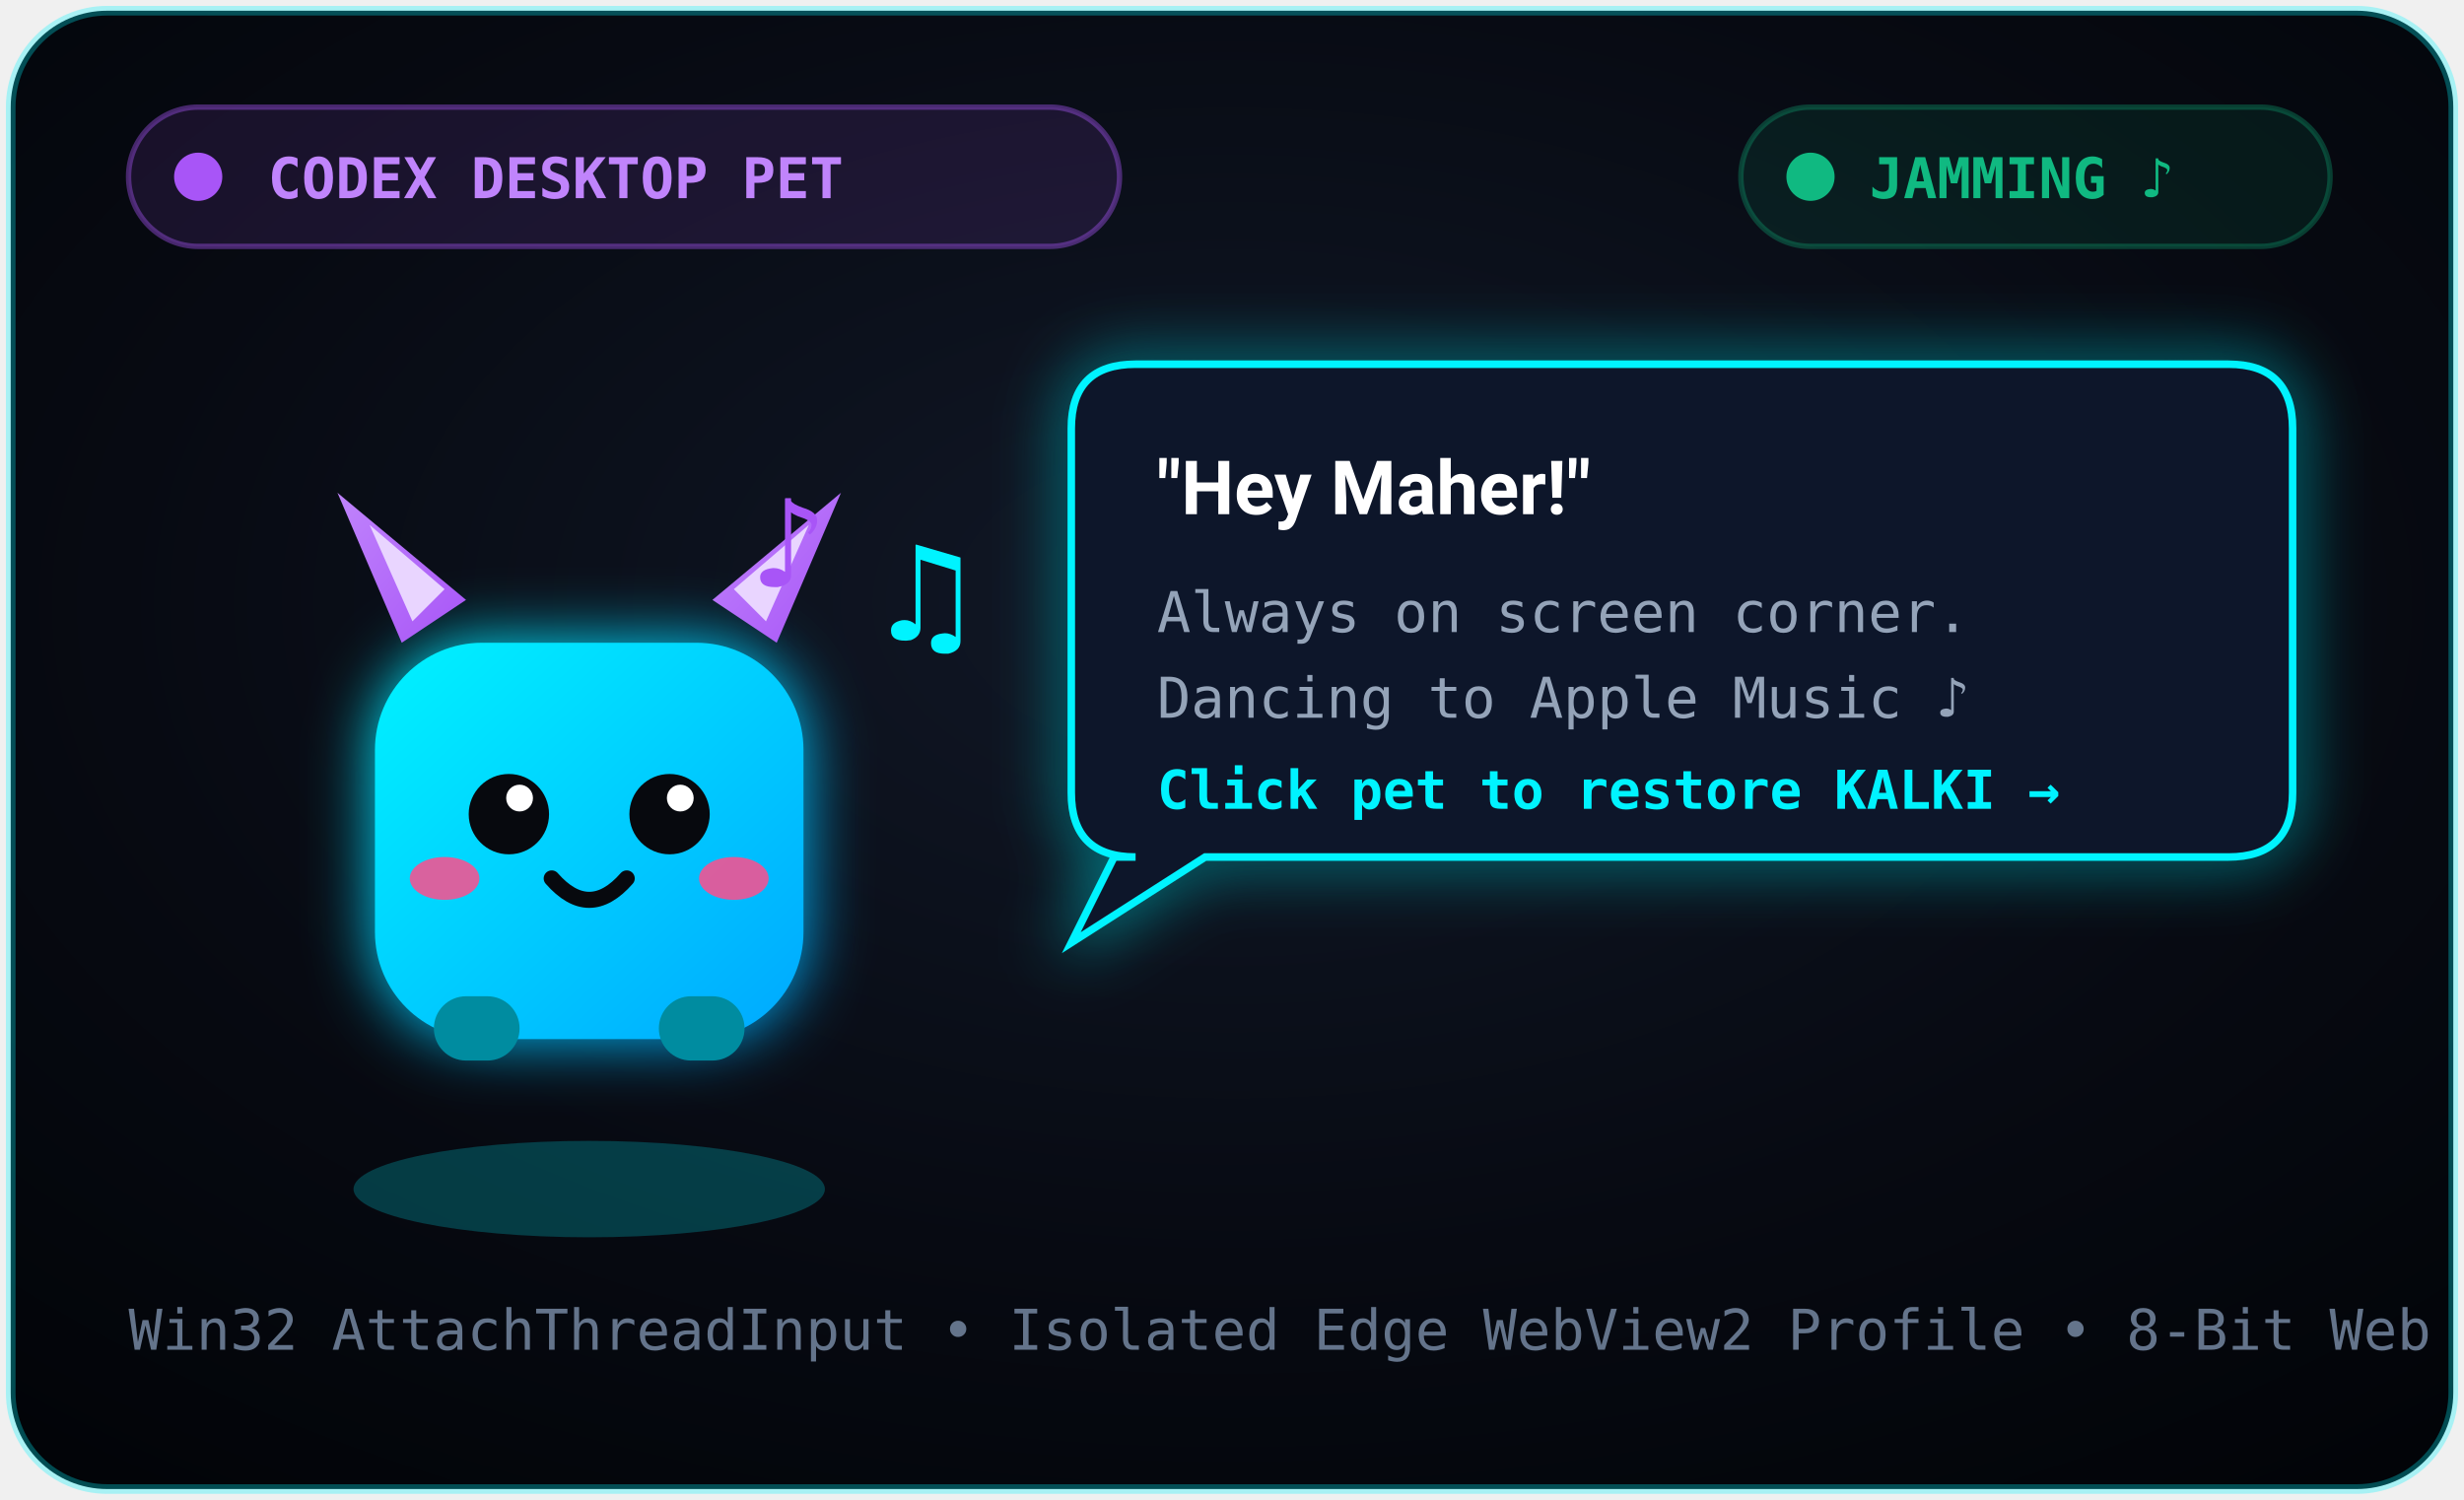
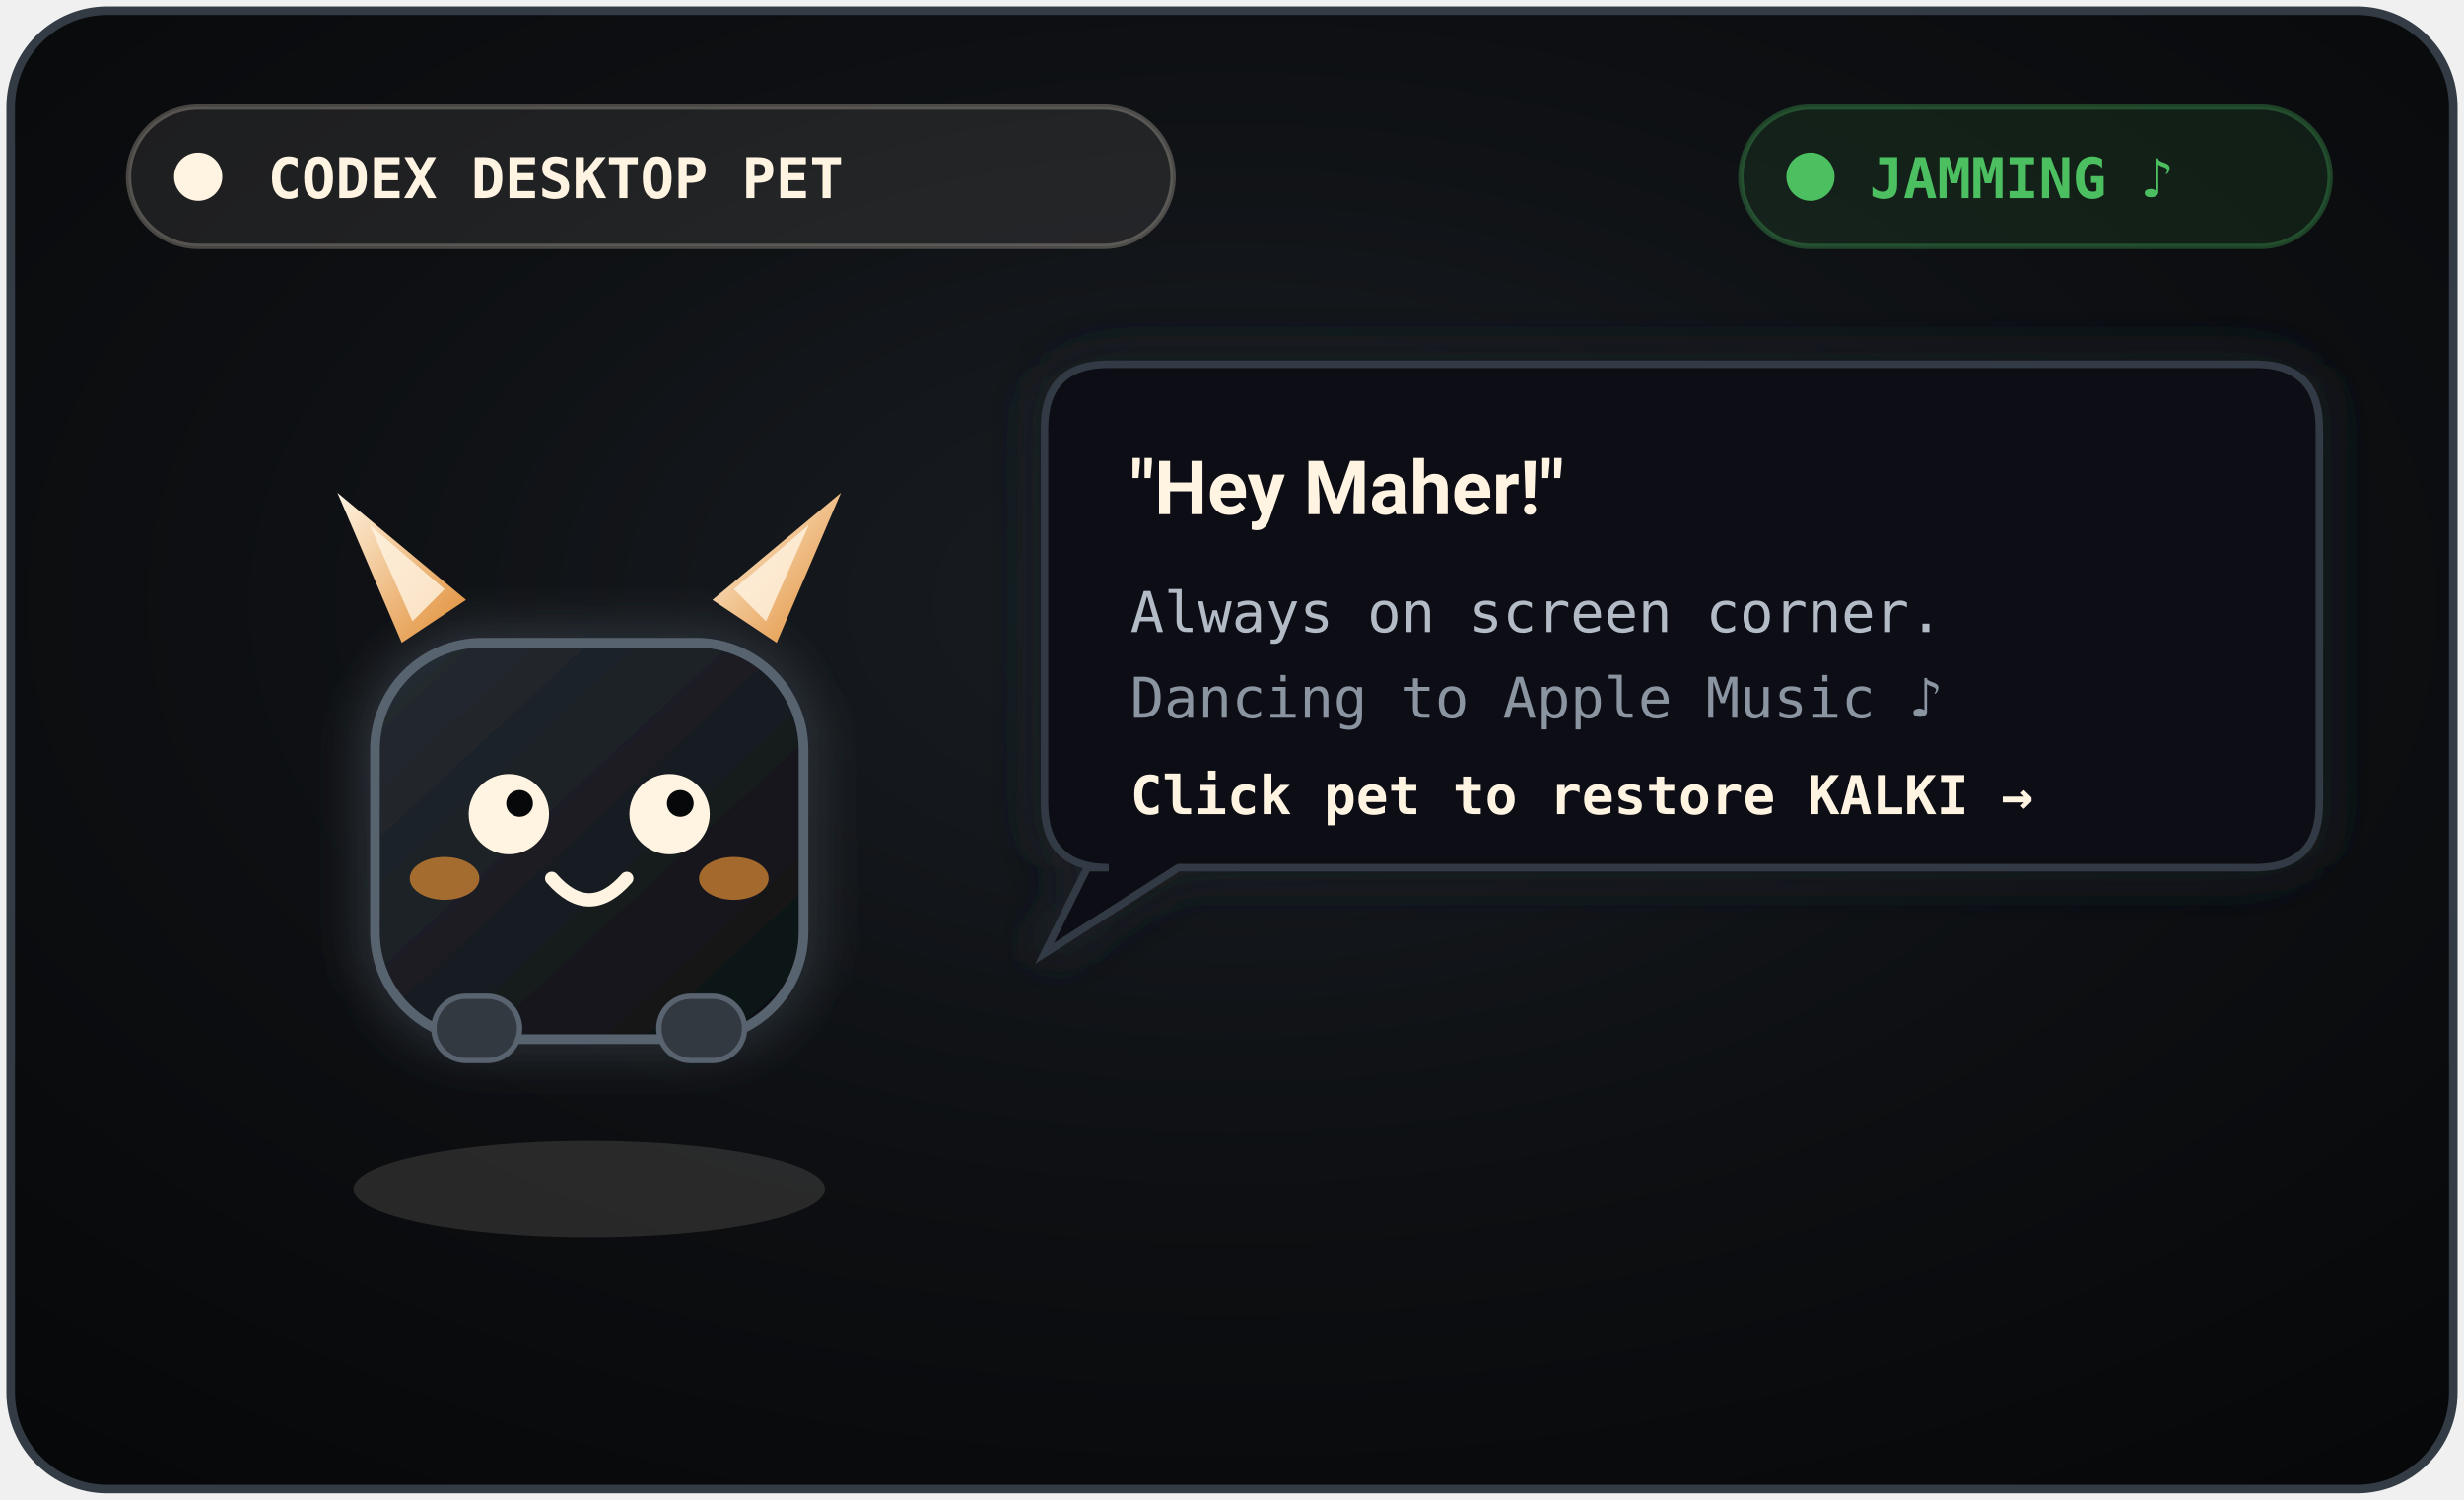
<svg xmlns="http://www.w3.org/2000/svg" viewBox="0 0 460 280" width="100%" height="100%">
  <defs>
    <radialGradient id="petBg" cx="50%" cy="40%" r="75%">
-       <stop offset="0%" stop-color="#111827" />
-       <stop offset="60%" stop-color="#070a12" />
-       <stop offset="100%" stop-color="#020408" />
+       <stop offset="0%" stop-color="#191d22" />
+       <stop offset="55%" stop-color="#0d0f12" />
+       <stop offset="100%" stop-color="#070809" />
    </radialGradient>
    <filter id="petGlow" x="-20%" y="-20%" width="140%" height="140%">
-       <feGaussianBlur stdDeviation="6" result="blur" />
+       <feGaussianBlur stdDeviation="5" result="blur" />
      <feMerge>
        <feMergeNode in="blur" />
        <feMergeNode in="SourceGraphic" />
      </feMerge>
    </filter>
    <linearGradient id="petBodyGrad" x1="0%" y1="0%" x2="100%" y2="100%">
-       <stop offset="0%" stop-color="#00f3ff" />
-       <stop offset="100%" stop-color="#00a8ff" />
+       <stop offset="0%" stop-color="#262c33" />
+       <stop offset="50%" stop-color="#191d22" />
+       <stop offset="100%" stop-color="#0d0f12" />
    </linearGradient>
    <linearGradient id="hornGrad" x1="0%" y1="0%" x2="100%" y2="100%">
-       <stop offset="0%" stop-color="#c084fc" />
-       <stop offset="100%" stop-color="#a855f7" />
+       <stop offset="0%" stop-color="#fff4e2" />
+       <stop offset="100%" stop-color="#e08c33" />
    </linearGradient>
    <style>
      .mono-text { font-family: 'JetBrains Mono', 'Fira Code', Consolas, monospace; }
      .sans-text { font-family: system-ui, -apple-system, 'Segoe UI', Roboto, sans-serif; font-weight: 700; }
    </style>
  </defs>
-   <rect x="2" y="2" width="456" height="276" rx="18" fill="url(#petBg)" stroke="rgba(0, 243, 255, 0.3)" stroke-width="1.8" />
+   <rect x="2" y="2" width="456" height="276" rx="18" fill="url(#petBg)" stroke="#333b44" stroke-width="1.6" />
  <g transform="translate(24, 20)">
-     <rect x="0" y="0" width="185" height="26" rx="13" fill="rgba(168, 85, 247, 0.12)" stroke="rgba(168, 85, 247, 0.4)" stroke-width="1" />
-     <circle cx="13" cy="13" r="4.5" fill="#a855f7">
-       <animate attributeName="opacity" values="1;0.4;1" dur="1.8s" repeatCount="indefinite" />
+     <rect x="0" y="0" width="195" height="26" rx="13" fill="rgba(255, 244, 226, 0.08)" stroke="rgba(255, 244, 226, 0.25)" stroke-width="1" />
+     <circle cx="13" cy="13" r="4.5" fill="#fff4e2">
+       <animate attributeName="opacity" values="1;0.4;1" dur="2.2s" repeatCount="indefinite" />
    </circle>
-     <text x="26" y="17" fill="#c084fc" class="mono-text" font-size="10.5" font-weight="700">CODEX DESKTOP PET</text>
+     <text x="26" y="17" fill="#fff4e2" class="mono-text" font-size="10.5" font-weight="700">CODEX DESKTOP PET</text>
  </g>
  <g transform="translate(325, 20)">
-     <rect x="0" y="0" width="110" height="26" rx="13" fill="rgba(16, 185, 129, 0.1)" stroke="rgba(16, 185, 129, 0.3)" stroke-width="1" />
-     <circle cx="13" cy="13" r="4.5" fill="#10b981" />
-     <text x="24" y="17" fill="#10b981" class="mono-text" font-size="10.5" font-weight="700">JAMMING ♪</text>
+     <rect x="0" y="0" width="110" height="26" rx="13" fill="rgba(76, 192, 97, 0.1)" stroke="rgba(76, 192, 97, 0.3)" stroke-width="1" />
+     <circle cx="13" cy="13" r="4.5" fill="#4cc061" />
+     <text x="24" y="17" fill="#4cc061" class="mono-text" font-size="10.5" font-weight="700">JAMMING ♪</text>
  </g>
-   <g transform="translate(200, 68)">
-     <path d="M 0 12 Q 0 0 12 0 L 216 0 Q 228 0 228 12 L 228 80 Q 228 92 216 92 L 25 92 L 0 108 L 8 92 L 12 92 Q 0 92 0 80 Z" fill="#0f172a" stroke="#00f3ff" stroke-width="1.4" filter="url(#petGlow)" />
-     <text x="16" y="28" fill="#ffffff" class="sans-text" font-size="14">"Hey Maher!"</text>
-     <text x="16" y="50" fill="#94a3b8" class="mono-text" font-size="10.5">Always on screen corner.</text>
-     <text x="16" y="66" fill="#94a3b8" class="mono-text" font-size="10.5">Dancing to Apple Music ♪</text>
-     <text x="16" y="83" fill="#00f3ff" class="mono-text" font-size="10" font-weight="700">Click pet to restore KALKI →</text>
+   <g transform="translate(195, 68)">
+     <path d="M 0 12 Q 0 0 12 0 L 226 0 Q 238 0 238 12 L 238 82 Q 238 94 226 94 L 25 94 L 0 110 L 8 94 L 12 94 Q 0 94 0 82 Z" fill="#0d0f12" stroke="#333b44" stroke-width="1.4" filter="url(#petGlow)" />
+     <text x="16" y="28" fill="#fff4e2" class="sans-text" font-size="14">"Hey Maher!"</text>
+     <text x="16" y="50" fill="#b3bcc6" class="mono-text" font-size="10.5">Always on screen corner.</text>
+     <text x="16" y="66" fill="#8a95a1" class="mono-text" font-size="10.5">Dancing to Apple Music ♪</text>
+     <text x="16" y="84" fill="#fff4e2" class="mono-text" font-size="10" font-weight="700">Click pet to restore KALKI →</text>
  </g>
  <g transform="translate(45, 80)">
    <animateTransform attributeName="transform" type="translate" values="45,80; 45,66; 45,80" dur="1.1s" repeatCount="indefinite" additive="replace" />
-     <ellipse cx="65" cy="142" rx="44" ry="9" fill="rgba(0, 243, 255, 0.22)" />
-     <rect x="25" y="40" width="80" height="74" rx="20" fill="url(#petBodyGrad)" filter="url(#petGlow)" />
+     <ellipse cx="65" cy="142" rx="44" ry="9" fill="rgba(255, 244, 226, 0.12)" />
+     <rect x="25" y="40" width="80" height="74" rx="20" fill="url(#petBodyGrad)" stroke="#59636f" stroke-width="1.8" filter="url(#petGlow)" />
    <polygon points="30,40 18,12 42,32" fill="url(#hornGrad)" />
    <polygon points="100,40 112,12 88,32" fill="url(#hornGrad)" />
-     <polygon points="32,36 24,18 38,30" fill="#e9d5ff" />
-     <polygon points="98,36 106,18 92,30" fill="#e9d5ff" />
+     <polygon points="32,36 24,18 38,30" fill="#fff4e2" opacity="0.8" />
+     <polygon points="98,36 106,18 92,30" fill="#fff4e2" opacity="0.8" />
    <g>
-       <circle cx="50" cy="72" r="7.5" fill="#07090e">
+       <circle cx="50" cy="72" r="7.5" fill="#fff4e2">
        <animate attributeName="r" values="7.5;7.5;1;7.5" keyTimes="0;0.92;0.96;1" dur="3.5s" repeatCount="indefinite" />
      </circle>
-       <circle cx="80" cy="72" r="7.5" fill="#07090e">
+       <circle cx="80" cy="72" r="7.5" fill="#fff4e2">
        <animate attributeName="r" values="7.5;7.5;1;7.5" keyTimes="0;0.92;0.96;1" dur="3.5s" repeatCount="indefinite" />
      </circle>
-       <circle cx="52" cy="69" r="2.5" fill="#ffffff" />
-       <circle cx="82" cy="69" r="2.5" fill="#ffffff" />
+       <circle cx="52" cy="70" r="2.5" fill="#070809" />
+       <circle cx="82" cy="70" r="2.5" fill="#070809" />
    </g>
-     <ellipse cx="38" cy="84" rx="6.5" ry="4" fill="#ff4d8d" opacity="0.85" />
-     <ellipse cx="92" cy="84" rx="6.5" ry="4" fill="#ff4d8d" opacity="0.85" />
-     <path d="M 58 84 Q 65 92 72 84" stroke="#07090e" stroke-width="3" fill="none" stroke-linecap="round" />
-     <rect x="36" y="106" width="16" height="12" rx="6" fill="#008ca0" />
-     <rect x="78" y="106" width="16" height="12" rx="6" fill="#008ca0" />
-   </g>
-   <g transform="translate(140, 110)">
-     <text x="0" y="0" fill="#a855f7" class="mono-text" font-size="24" font-weight="900">
-       ♪
-       <animateTransform attributeName="transform" type="translate" values="0,0; -25,-55; -40,-80" dur="2.2s" repeatCount="indefinite" />
-       <animate attributeName="opacity" values="0;1;0" dur="2.2s" repeatCount="indefinite" />
-     </text>
-     <text x="25" y="10" fill="#00f3ff" class="mono-text" font-size="26" font-weight="900">
-       ♫
-       <animateTransform attributeName="transform" type="translate" values="0,0; 25,-60; 35,-85" dur="2.6s" repeatCount="indefinite" />
-       <animate attributeName="opacity" values="0;1;0" dur="2.6s" repeatCount="indefinite" />
-     </text>
-   </g>
-   <g transform="translate(24, 252)">
-     <text x="0" y="0" fill="#64748b" class="mono-text" font-size="10.5">
-       Win32 AttachThreadInput • Isolated Edge WebView2 Profile • 8-Bit Web Audio
-     </text>
+     <ellipse cx="38" cy="84" rx="6.5" ry="4" fill="#e08c33" opacity="0.7" />
+     <ellipse cx="92" cy="84" rx="6.5" ry="4" fill="#e08c33" opacity="0.7" />
+     <path d="M 58 84 Q 65 92 72 84" stroke="#fff4e2" stroke-width="2.5" fill="none" stroke-linecap="round" />
+     <rect x="36" y="106" width="16" height="12" rx="6" fill="#323941" stroke="#59636f" stroke-width="1" />
+     <rect x="78" y="106" width="16" height="12" rx="6" fill="#323941" stroke="#59636f" stroke-width="1" />
  </g>
</svg>
